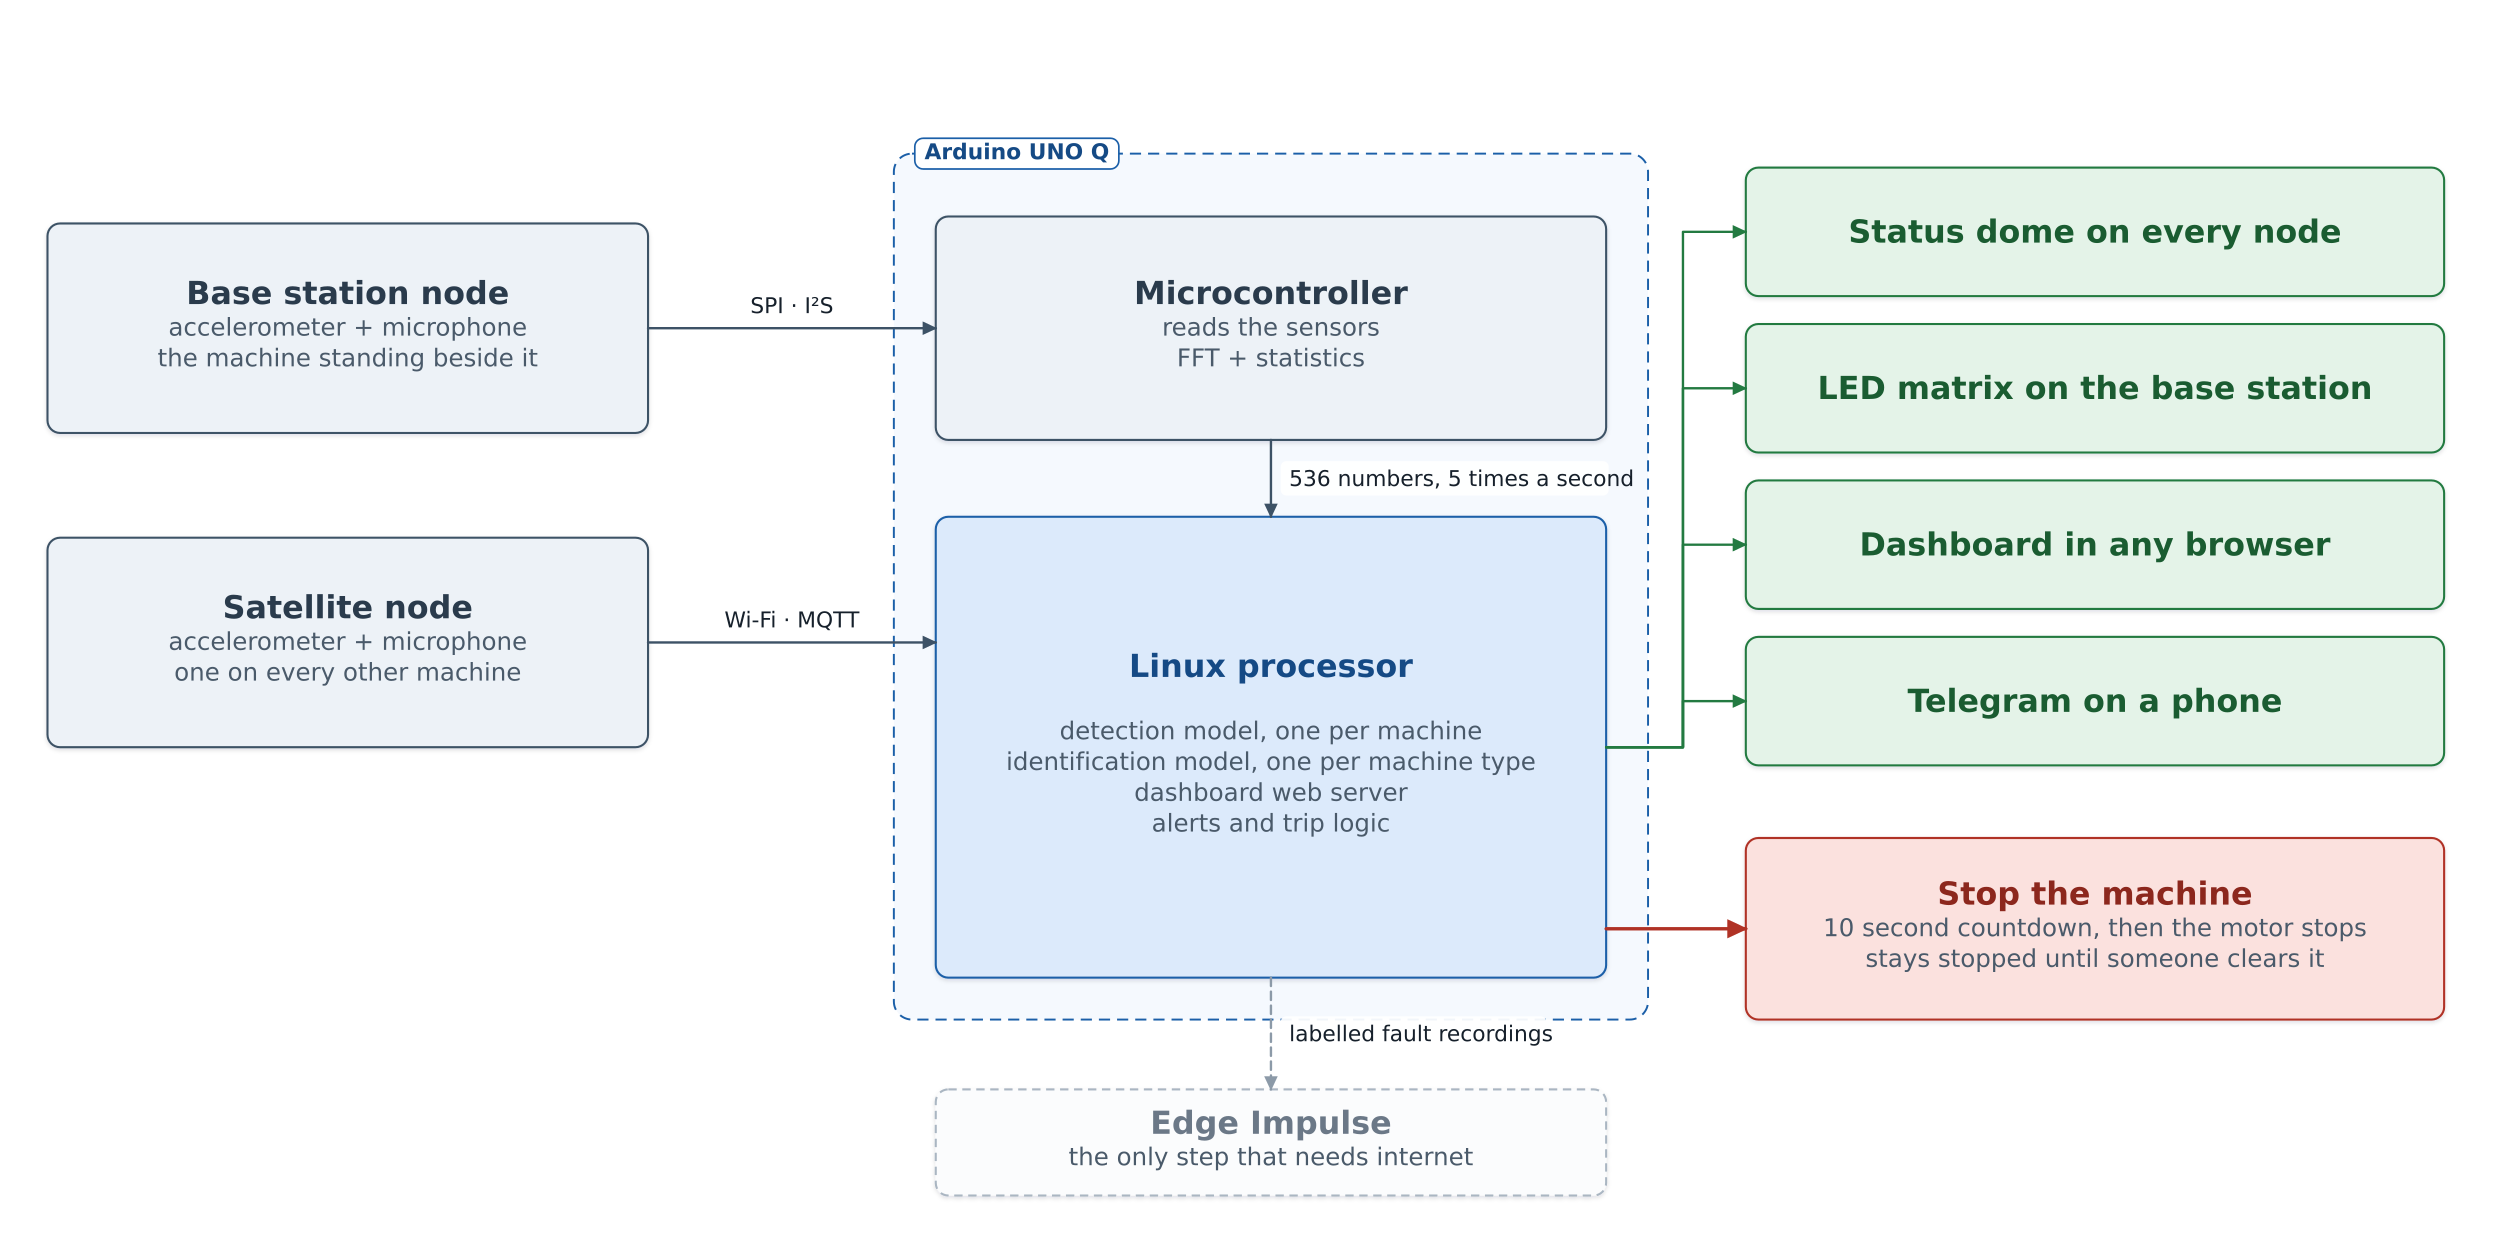
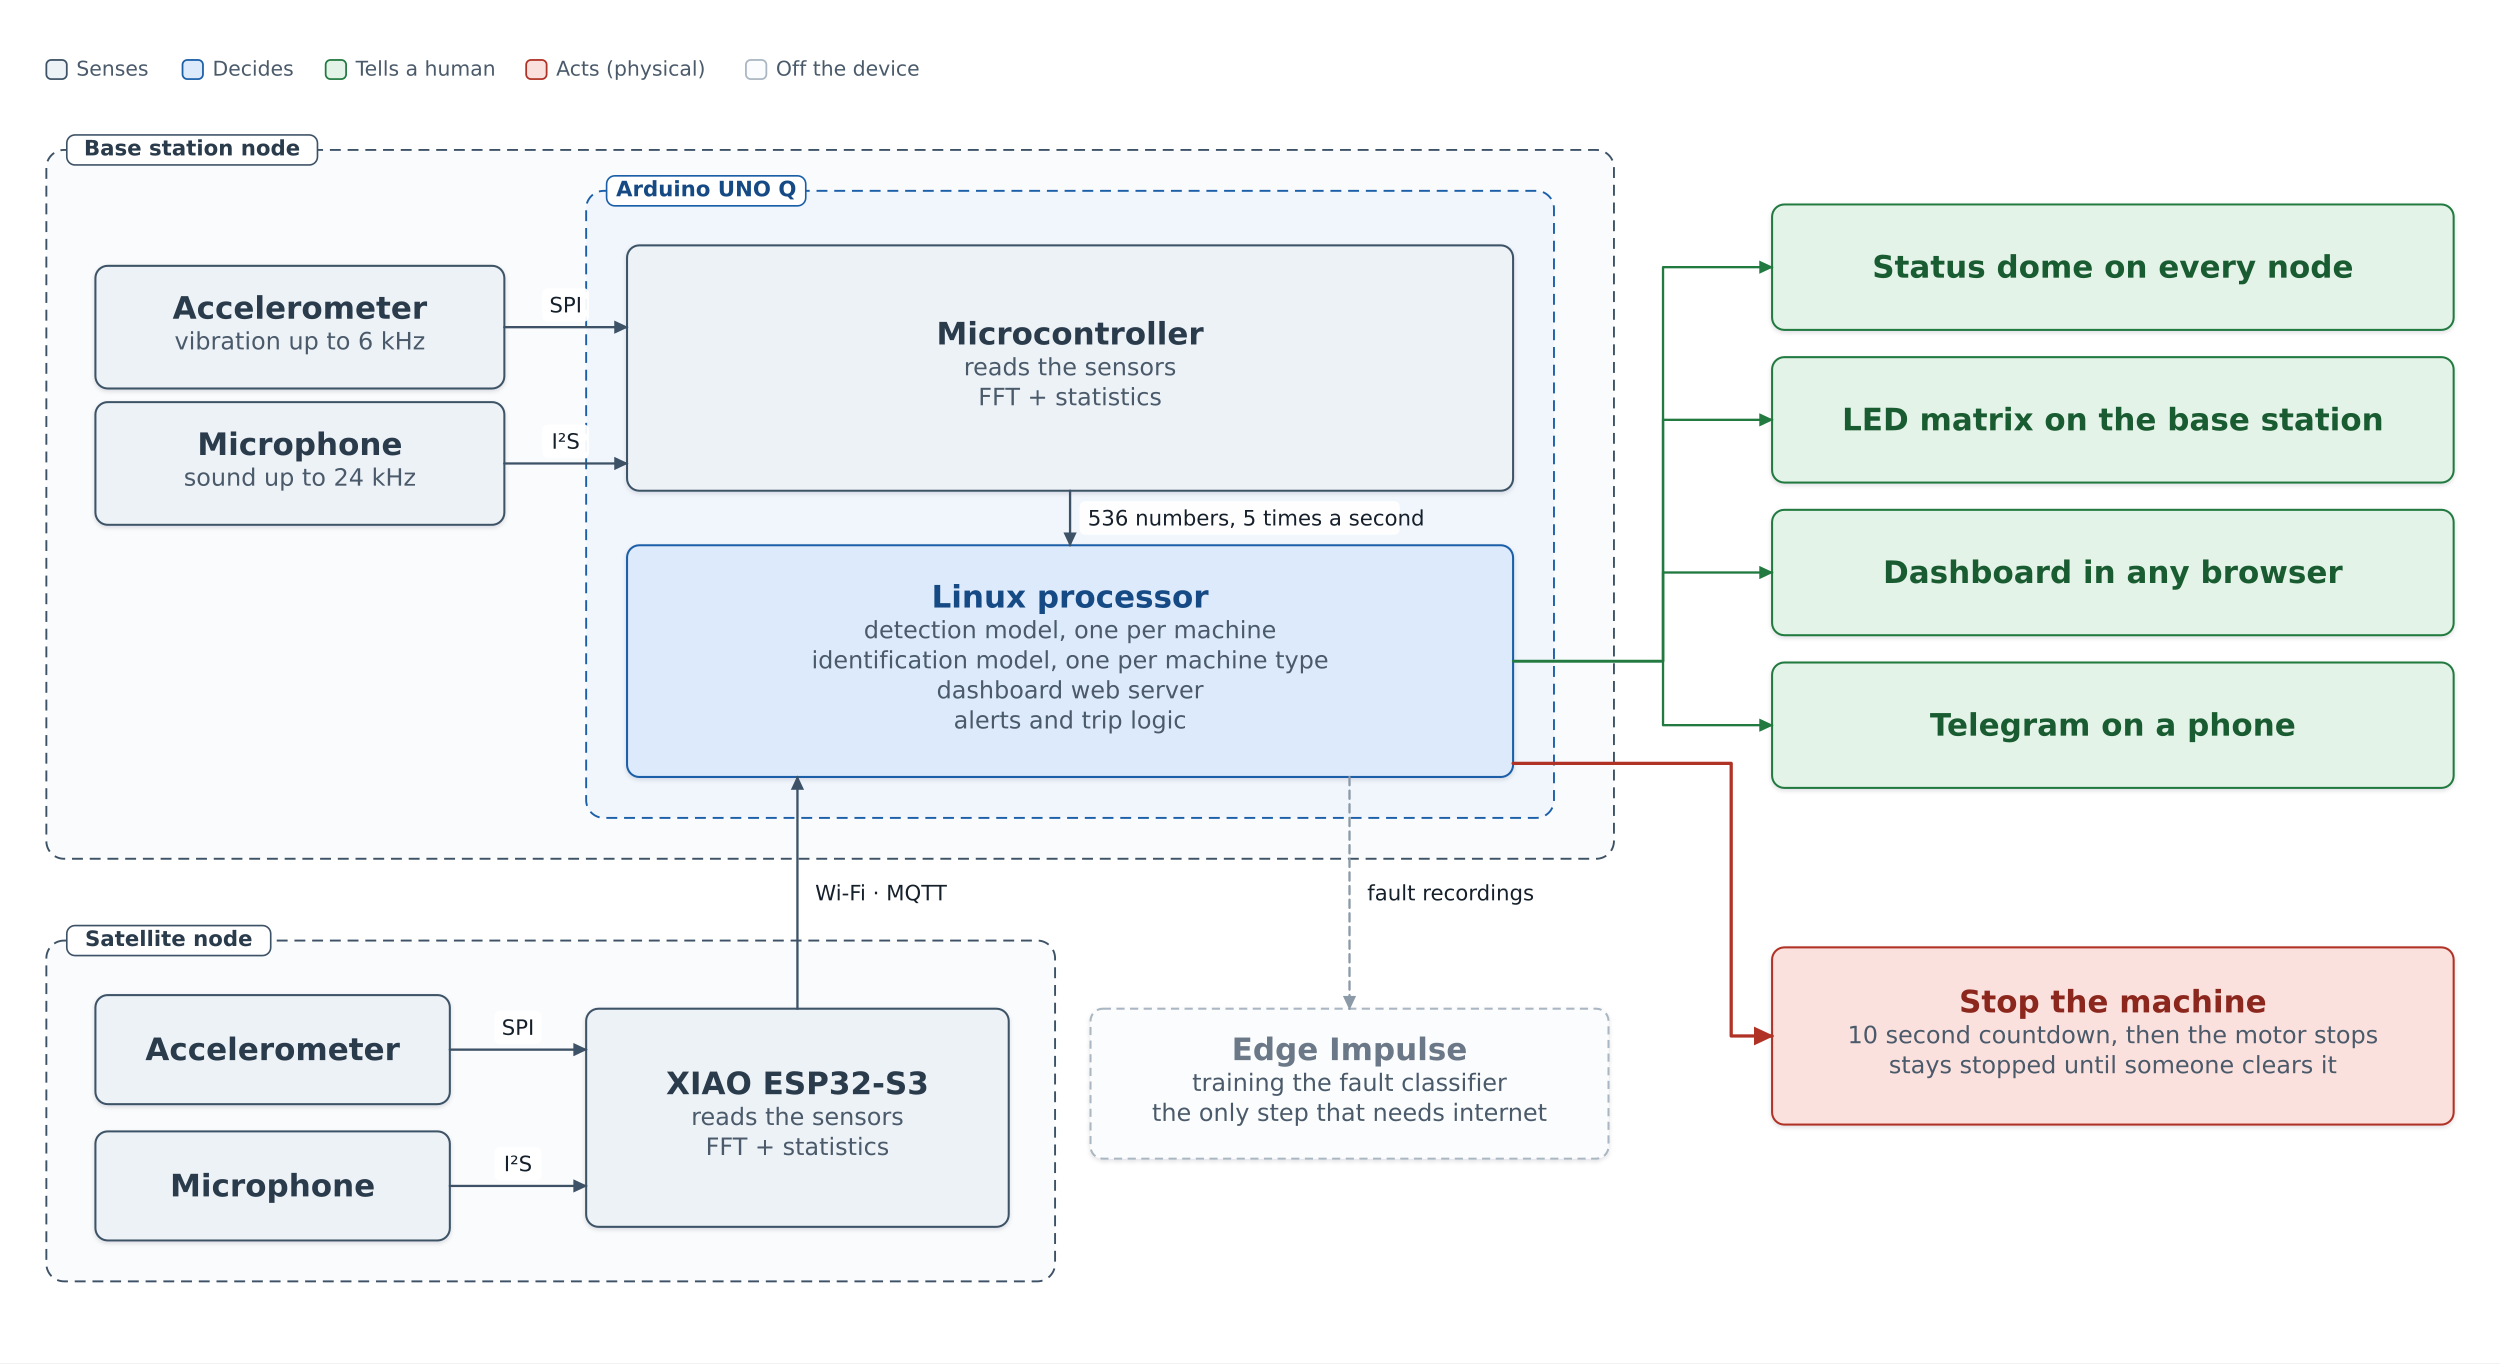
- <svg xmlns="http://www.w3.org/2000/svg" width="1790" height="900" viewBox="0 0 1790 900">
+ <svg xmlns="http://www.w3.org/2000/svg" width="1834" height="1000" viewBox="0 0 1834 1000">
  <defs>
    <marker id="arrow" viewBox="0 0 10 10" refX="8.5" refY="5" markerWidth="6.5" markerHeight="6.5" orient="auto-start-reverse">
      <path d="M0,0.6 L9.4,5 L0,9.4 z" fill="#3D5266" />
    </marker>
    <marker id="arrowAct" viewBox="0 0 10 10" refX="8.5" refY="5" markerWidth="6.5" markerHeight="6.5" orient="auto-start-reverse">
      <path d="M0,0.6 L9.4,5 L0,9.4 z" fill="#B03225" />
    </marker>
    <marker id="arrowSoft" viewBox="0 0 10 10" refX="8.5" refY="5" markerWidth="6.5" markerHeight="6.5" orient="auto-start-reverse">
      <path d="M0,0.6 L9.4,5 L0,9.4 z" fill="#8C9AA8" />
    </marker>
    <marker id="arrowTell" viewBox="0 0 10 10" refX="8.5" refY="5" markerWidth="6.5" markerHeight="6.5" orient="auto-start-reverse">
      <path d="M0,0.6 L9.4,5 L0,9.4 z" fill="#237A41" />
    </marker>
    <filter id="softshadow" x="-12%" y="-12%" width="130%" height="140%">
      <feDropShadow dx="0" dy="1.4" stdDeviation="1.6" flood-color="#16202B" flood-opacity="0.13" />
    </filter>
  </defs>
-   <rect x="0" y="0" width="1790" height="900" fill="#FFFFFF" />
-   <rect x="34.0" y="160.0" width="430.0" height="150.0" rx="9" fill="#EDF2F7" stroke="#3D5266" stroke-width="1.5" filter="url(#softshadow)" />
-   <text x="249.0" y="217.7" font-family="DejaVu Sans, Helvetica, Arial, sans-serif" font-size="22.75" font-weight="bold" font-style="normal" text-anchor="middle" fill="#2A3B4C">Base station node</text>
-   <text x="249.0" y="240.3" font-family="DejaVu Sans, Helvetica, Arial, sans-serif" font-size="17.55" font-weight="normal" font-style="normal" text-anchor="middle" fill="#4A5A6A">accelerometer + microphone</text>
-   <text x="249.0" y="262.3" font-family="DejaVu Sans, Helvetica, Arial, sans-serif" font-size="17.55" font-weight="normal" font-style="normal" text-anchor="middle" fill="#4A5A6A">the machine standing beside it</text>
-   <rect x="34.0" y="385.0" width="430.0" height="150.0" rx="9" fill="#EDF2F7" stroke="#3D5266" stroke-width="1.5" filter="url(#softshadow)" />
-   <text x="249.0" y="442.7" font-family="DejaVu Sans, Helvetica, Arial, sans-serif" font-size="22.75" font-weight="bold" font-style="normal" text-anchor="middle" fill="#2A3B4C">Satellite node</text>
-   <text x="249.0" y="465.3" font-family="DejaVu Sans, Helvetica, Arial, sans-serif" font-size="17.55" font-weight="normal" font-style="normal" text-anchor="middle" fill="#4A5A6A">accelerometer + microphone</text>
-   <text x="249.0" y="487.3" font-family="DejaVu Sans, Helvetica, Arial, sans-serif" font-size="17.55" font-weight="normal" font-style="normal" text-anchor="middle" fill="#4A5A6A">one on every other machine</text>
-   <rect x="640.0" y="110.0" width="540.0" height="620.0" rx="13" fill="#DCEAFB" fill-opacity="0.30" stroke="#1B5FA8" stroke-width="1.4" stroke-dasharray="8,5" />
-   <rect x="655.0" y="99.0" width="146.1" height="22" rx="6" fill="#FFFFFF" stroke="#1B5FA8" stroke-width="1.2" />
-   <text x="728.1" y="114.0" font-family="DejaVu Sans, Helvetica, Arial, sans-serif" font-size="15.60" font-weight="bold" font-style="normal" text-anchor="middle" fill="#154A85">Arduino UNO Q</text>
-   <rect x="670.0" y="155.0" width="480.0" height="160.0" rx="9" fill="#EDF2F7" stroke="#3D5266" stroke-width="1.5" filter="url(#softshadow)" />
-   <text x="910.0" y="217.7" font-family="DejaVu Sans, Helvetica, Arial, sans-serif" font-size="22.75" font-weight="bold" font-style="normal" text-anchor="middle" fill="#2A3B4C">Microcontroller</text>
-   <text x="910.0" y="240.3" font-family="DejaVu Sans, Helvetica, Arial, sans-serif" font-size="17.55" font-weight="normal" font-style="normal" text-anchor="middle" fill="#4A5A6A">reads the sensors</text>
-   <text x="910.0" y="262.3" font-family="DejaVu Sans, Helvetica, Arial, sans-serif" font-size="17.55" font-weight="normal" font-style="normal" text-anchor="middle" fill="#4A5A6A">FFT + statistics</text>
-   <rect x="670.0" y="370.0" width="480.0" height="330.0" rx="9" fill="#DCEAFB" stroke="#1B5FA8" stroke-width="1.5" filter="url(#softshadow)" />
-   <text x="910.0" y="484.7" font-family="DejaVu Sans, Helvetica, Arial, sans-serif" font-size="22.75" font-weight="bold" font-style="normal" text-anchor="middle" fill="#154A85">Linux processor</text>
-   <text x="910.0" y="507.2" font-family="DejaVu Sans, Helvetica, Arial, sans-serif" font-size="17.55" font-weight="normal" font-style="normal" text-anchor="middle" fill="#4A5A6A" />
-   <text x="910.0" y="529.3" font-family="DejaVu Sans, Helvetica, Arial, sans-serif" font-size="17.55" font-weight="normal" font-style="normal" text-anchor="middle" fill="#4A5A6A">detection model, one per machine</text>
-   <text x="910.0" y="551.3" font-family="DejaVu Sans, Helvetica, Arial, sans-serif" font-size="17.55" font-weight="normal" font-style="normal" text-anchor="middle" fill="#4A5A6A">identification model, one per machine type</text>
-   <text x="910.0" y="573.4" font-family="DejaVu Sans, Helvetica, Arial, sans-serif" font-size="17.55" font-weight="normal" font-style="normal" text-anchor="middle" fill="#4A5A6A">dashboard web server</text>
-   <text x="910.0" y="595.4" font-family="DejaVu Sans, Helvetica, Arial, sans-serif" font-size="17.55" font-weight="normal" font-style="normal" text-anchor="middle" fill="#4A5A6A">alerts and trip logic</text>
-   <path d="M464.0,235.0 L670.0,235.0" fill="none" stroke="#3D5266" stroke-width="1.7" stroke-linejoin="round" stroke-linecap="round" marker-end="url(#arrow)" />
-   <rect x="529.0" y="206.4" width="76.0" height="24.6" rx="4" fill="#FFFFFF" opacity="0.94" />
-   <text x="567.0" y="224.2" font-family="DejaVu Sans, Helvetica, Arial, sans-serif" font-size="15.60" font-weight="normal" font-style="normal" text-anchor="middle" fill="#16202B">SPI · I²S</text>
-   <path d="M464.0,460.0 L670.0,460.0" fill="none" stroke="#3D5266" stroke-width="1.7" stroke-linejoin="round" stroke-linecap="round" marker-end="url(#arrow)" />
-   <rect x="514.0" y="431.4" width="105.9" height="24.6" rx="4" fill="#FFFFFF" opacity="0.94" />
-   <text x="567.0" y="449.2" font-family="DejaVu Sans, Helvetica, Arial, sans-serif" font-size="15.60" font-weight="normal" font-style="normal" text-anchor="middle" fill="#16202B">Wi-Fi · MQTT</text>
-   <path d="M910.0,315.0 L910.0,370.0" fill="none" stroke="#3D5266" stroke-width="1.7" stroke-linejoin="round" stroke-linecap="round" marker-end="url(#arrow)" />
-   <rect x="917.0" y="330.2" width="234.8" height="24.6" rx="4" fill="#FFFFFF" opacity="0.94" />
-   <text x="923.0" y="348.0" font-family="DejaVu Sans, Helvetica, Arial, sans-serif" font-size="15.60" font-weight="normal" font-style="normal" text-anchor="start" fill="#16202B">536 numbers, 5 times a second</text>
-   <rect x="1250.0" y="120.0" width="500.0" height="92.0" rx="9" fill="#E4F3E8" stroke="#237A41" stroke-width="1.5" filter="url(#softshadow)" />
-   <text x="1500.0" y="173.7" font-family="DejaVu Sans, Helvetica, Arial, sans-serif" font-size="22.75" font-weight="bold" font-style="normal" text-anchor="middle" fill="#1A5C31">Status dome on every node</text>
-   <rect x="1250.0" y="232.0" width="500.0" height="92.0" rx="9" fill="#E4F3E8" stroke="#237A41" stroke-width="1.5" filter="url(#softshadow)" />
-   <text x="1500.0" y="285.7" font-family="DejaVu Sans, Helvetica, Arial, sans-serif" font-size="22.75" font-weight="bold" font-style="normal" text-anchor="middle" fill="#1A5C31">LED matrix on the base station</text>
-   <rect x="1250.0" y="344.0" width="500.0" height="92.0" rx="9" fill="#E4F3E8" stroke="#237A41" stroke-width="1.5" filter="url(#softshadow)" />
-   <text x="1500.0" y="397.7" font-family="DejaVu Sans, Helvetica, Arial, sans-serif" font-size="22.75" font-weight="bold" font-style="normal" text-anchor="middle" fill="#1A5C31">Dashboard in any browser</text>
-   <rect x="1250.0" y="456.0" width="500.0" height="92.0" rx="9" fill="#E4F3E8" stroke="#237A41" stroke-width="1.5" filter="url(#softshadow)" />
-   <text x="1500.0" y="509.7" font-family="DejaVu Sans, Helvetica, Arial, sans-serif" font-size="22.75" font-weight="bold" font-style="normal" text-anchor="middle" fill="#1A5C31">Telegram on a phone</text>
-   <path d="M1150.0,535.0 L1205.0,535.0 L1205.0,166.0 L1250.0,166.0" fill="none" stroke="#237A41" stroke-width="1.7" stroke-linejoin="round" stroke-linecap="round" marker-end="url(#arrowTell)" />
-   <path d="M1150.0,535.0 L1205.0,535.0 L1205.0,278.0 L1250.0,278.0" fill="none" stroke="#237A41" stroke-width="1.7" stroke-linejoin="round" stroke-linecap="round" marker-end="url(#arrowTell)" />
-   <path d="M1150.0,535.0 L1205.0,535.0 L1205.0,390.0 L1250.0,390.0" fill="none" stroke="#237A41" stroke-width="1.7" stroke-linejoin="round" stroke-linecap="round" marker-end="url(#arrowTell)" />
-   <path d="M1150.0,535.0 L1205.0,535.0 L1205.0,502.0 L1250.0,502.0" fill="none" stroke="#237A41" stroke-width="1.7" stroke-linejoin="round" stroke-linecap="round" marker-end="url(#arrowTell)" />
-   <rect x="1250.0" y="600.0" width="500.0" height="130.0" rx="9" fill="#FBE1DE" stroke="#B03225" stroke-width="1.5" filter="url(#softshadow)" />
-   <text x="1500.0" y="647.7" font-family="DejaVu Sans, Helvetica, Arial, sans-serif" font-size="22.75" font-weight="bold" font-style="normal" text-anchor="middle" fill="#8C271D">Stop the machine</text>
-   <text x="1500.0" y="670.3" font-family="DejaVu Sans, Helvetica, Arial, sans-serif" font-size="17.55" font-weight="normal" font-style="normal" text-anchor="middle" fill="#4A5A6A">10 second countdown, then the motor stops</text>
-   <text x="1500.0" y="692.3" font-family="DejaVu Sans, Helvetica, Arial, sans-serif" font-size="17.55" font-weight="normal" font-style="normal" text-anchor="middle" fill="#4A5A6A">stays stopped until someone clears it</text>
-   <path d="M1150.0,665.0 L1250.0,665.0" fill="none" stroke="#B03225" stroke-width="2.4" stroke-linejoin="round" stroke-linecap="round" marker-end="url(#arrowAct)" />
-   <rect x="670.0" y="780.0" width="480.0" height="76.0" rx="9" fill="#FBFCFD" stroke="#AAB6C2" stroke-width="1.5" stroke-dasharray="6,4" filter="url(#softshadow)" />
-   <text x="910.0" y="811.8" font-family="DejaVu Sans, Helvetica, Arial, sans-serif" font-size="22.75" font-weight="bold" font-style="normal" text-anchor="middle" fill="#6B7887">Edge Impulse</text>
-   <text x="910.0" y="834.3" font-family="DejaVu Sans, Helvetica, Arial, sans-serif" font-size="17.55" font-weight="normal" font-style="normal" text-anchor="middle" fill="#4A5A6A">the only step that needs internet</text>
-   <path d="M910.0,700.0 L910.0,780.0" fill="none" stroke="#8C9AA8" stroke-width="1.7" stroke-linejoin="round" stroke-linecap="round" stroke-dasharray="6,4" marker-end="url(#arrowSoft)" />
-   <rect x="917.0" y="727.7" width="190.2" height="24.6" rx="4" fill="#FFFFFF" opacity="0.94" />
-   <text x="923.0" y="745.5" font-family="DejaVu Sans, Helvetica, Arial, sans-serif" font-size="15.60" font-weight="normal" font-style="normal" text-anchor="start" fill="#16202B">labelled fault recordings</text>
+   <rect x="0" y="0" width="1834" height="1000" fill="#FFFFFF" />
+   <rect x="34.0" y="110.0" width="1150.0" height="520.0" rx="13" fill="#EDF2F7" fill-opacity="0.30" stroke="#3D5266" stroke-width="1.4" stroke-dasharray="8,5" />
+   <rect x="49.0" y="99.0" width="183.9" height="22" rx="6" fill="#FFFFFF" stroke="#3D5266" stroke-width="1.2" />
+   <text x="140.9" y="114.0" font-family="DejaVu Sans, Helvetica, Arial, sans-serif" font-size="15.60" font-weight="bold" font-style="normal" text-anchor="middle" fill="#2A3B4C">Base station node</text>
+   <rect x="70.0" y="195.0" width="300.0" height="90.0" rx="9" fill="#EDF2F7" stroke="#3D5266" stroke-width="1.5" filter="url(#softshadow)" />
+   <text x="220.0" y="233.8" font-family="DejaVu Sans, Helvetica, Arial, sans-serif" font-size="22.75" font-weight="bold" font-style="normal" text-anchor="middle" fill="#2A3B4C">Accelerometer</text>
+   <text x="220.0" y="256.3" font-family="DejaVu Sans, Helvetica, Arial, sans-serif" font-size="17.55" font-weight="normal" font-style="normal" text-anchor="middle" fill="#4A5A6A">vibration up to 6 kHz</text>
+   <rect x="70.0" y="295.0" width="300.0" height="90.0" rx="9" fill="#EDF2F7" stroke="#3D5266" stroke-width="1.5" filter="url(#softshadow)" />
+   <text x="220.0" y="333.8" font-family="DejaVu Sans, Helvetica, Arial, sans-serif" font-size="22.75" font-weight="bold" font-style="normal" text-anchor="middle" fill="#2A3B4C">Microphone</text>
+   <text x="220.0" y="356.3" font-family="DejaVu Sans, Helvetica, Arial, sans-serif" font-size="17.55" font-weight="normal" font-style="normal" text-anchor="middle" fill="#4A5A6A">sound up to 24 kHz</text>
+   <rect x="430.0" y="140.0" width="710.0" height="460.0" rx="13" fill="#DCEAFB" fill-opacity="0.30" stroke="#1B5FA8" stroke-width="1.4" stroke-dasharray="8,5" />
+   <rect x="445.0" y="129.0" width="146.1" height="22" rx="6" fill="#FFFFFF" stroke="#1B5FA8" stroke-width="1.2" />
+   <text x="518.1" y="144.0" font-family="DejaVu Sans, Helvetica, Arial, sans-serif" font-size="15.60" font-weight="bold" font-style="normal" text-anchor="middle" fill="#154A85">Arduino UNO Q</text>
+   <rect x="460.0" y="180.0" width="650.0" height="180.0" rx="9" fill="#EDF2F7" stroke="#3D5266" stroke-width="1.5" filter="url(#softshadow)" />
+   <text x="785.0" y="252.7" font-family="DejaVu Sans, Helvetica, Arial, sans-serif" font-size="22.75" font-weight="bold" font-style="normal" text-anchor="middle" fill="#2A3B4C">Microcontroller</text>
+   <text x="785.0" y="275.3" font-family="DejaVu Sans, Helvetica, Arial, sans-serif" font-size="17.55" font-weight="normal" font-style="normal" text-anchor="middle" fill="#4A5A6A">reads the sensors</text>
+   <text x="785.0" y="297.3" font-family="DejaVu Sans, Helvetica, Arial, sans-serif" font-size="17.55" font-weight="normal" font-style="normal" text-anchor="middle" fill="#4A5A6A">FFT + statistics</text>
+   <rect x="460.0" y="400.0" width="650.0" height="170.0" rx="9" fill="#DCEAFB" stroke="#1B5FA8" stroke-width="1.5" filter="url(#softshadow)" />
+   <text x="785.0" y="445.7" font-family="DejaVu Sans, Helvetica, Arial, sans-serif" font-size="22.75" font-weight="bold" font-style="normal" text-anchor="middle" fill="#154A85">Linux processor</text>
+   <text x="785.0" y="468.2" font-family="DejaVu Sans, Helvetica, Arial, sans-serif" font-size="17.55" font-weight="normal" font-style="normal" text-anchor="middle" fill="#4A5A6A">detection model, one per machine</text>
+   <text x="785.0" y="490.3" font-family="DejaVu Sans, Helvetica, Arial, sans-serif" font-size="17.55" font-weight="normal" font-style="normal" text-anchor="middle" fill="#4A5A6A">identification model, one per machine type</text>
+   <text x="785.0" y="512.3" font-family="DejaVu Sans, Helvetica, Arial, sans-serif" font-size="17.55" font-weight="normal" font-style="normal" text-anchor="middle" fill="#4A5A6A">dashboard web server</text>
+   <text x="785.0" y="534.4" font-family="DejaVu Sans, Helvetica, Arial, sans-serif" font-size="17.55" font-weight="normal" font-style="normal" text-anchor="middle" fill="#4A5A6A">alerts and trip logic</text>
+   <path d="M370.0,240.0 L460.0,240.0" fill="none" stroke="#3D5266" stroke-width="1.7" stroke-linejoin="round" stroke-linecap="round" marker-end="url(#arrow)" />
+   <rect x="397.8" y="211.4" width="34.4" height="24.6" rx="4" fill="#FFFFFF" opacity="0.94" />
+   <text x="415.0" y="229.2" font-family="DejaVu Sans, Helvetica, Arial, sans-serif" font-size="15.60" font-weight="normal" font-style="normal" text-anchor="middle" fill="#16202B">SPI</text>
+   <path d="M370.0,340.0 L460.0,340.0" fill="none" stroke="#3D5266" stroke-width="1.7" stroke-linejoin="round" stroke-linecap="round" marker-end="url(#arrow)" />
+   <rect x="397.8" y="311.4" width="34.4" height="24.6" rx="4" fill="#FFFFFF" opacity="0.94" />
+   <text x="415.0" y="329.2" font-family="DejaVu Sans, Helvetica, Arial, sans-serif" font-size="15.60" font-weight="normal" font-style="normal" text-anchor="middle" fill="#16202B">I²S</text>
+   <path d="M785.0,360.0 L785.0,400.0" fill="none" stroke="#3D5266" stroke-width="1.7" stroke-linejoin="round" stroke-linecap="round" marker-end="url(#arrow)" />
+   <rect x="792.0" y="367.7" width="234.8" height="24.6" rx="4" fill="#FFFFFF" opacity="0.94" />
+   <text x="798.0" y="385.5" font-family="DejaVu Sans, Helvetica, Arial, sans-serif" font-size="15.60" font-weight="normal" font-style="normal" text-anchor="start" fill="#16202B">536 numbers, 5 times a second</text>
+   <rect x="34.0" y="690.0" width="740.0" height="250.0" rx="13" fill="#EDF2F7" fill-opacity="0.30" stroke="#3D5266" stroke-width="1.4" stroke-dasharray="8,5" />
+   <rect x="49.0" y="679.0" width="149.6" height="22" rx="6" fill="#FFFFFF" stroke="#3D5266" stroke-width="1.2" />
+   <text x="123.8" y="694.0" font-family="DejaVu Sans, Helvetica, Arial, sans-serif" font-size="15.60" font-weight="bold" font-style="normal" text-anchor="middle" fill="#2A3B4C">Satellite node</text>
+   <rect x="70.0" y="730.0" width="260.0" height="80.0" rx="9" fill="#EDF2F7" stroke="#3D5266" stroke-width="1.5" filter="url(#softshadow)" />
+   <text x="200.0" y="777.7" font-family="DejaVu Sans, Helvetica, Arial, sans-serif" font-size="22.75" font-weight="bold" font-style="normal" text-anchor="middle" fill="#2A3B4C">Accelerometer</text>
+   <rect x="70.0" y="830.0" width="260.0" height="80.0" rx="9" fill="#EDF2F7" stroke="#3D5266" stroke-width="1.5" filter="url(#softshadow)" />
+   <text x="200.0" y="877.7" font-family="DejaVu Sans, Helvetica, Arial, sans-serif" font-size="22.75" font-weight="bold" font-style="normal" text-anchor="middle" fill="#2A3B4C">Microphone</text>
+   <rect x="430.0" y="740.0" width="310.0" height="160.0" rx="9" fill="#EDF2F7" stroke="#3D5266" stroke-width="1.5" filter="url(#softshadow)" />
+   <text x="585.0" y="802.7" font-family="DejaVu Sans, Helvetica, Arial, sans-serif" font-size="22.75" font-weight="bold" font-style="normal" text-anchor="middle" fill="#2A3B4C">XIAO ESP32-S3</text>
+   <text x="585.0" y="825.3" font-family="DejaVu Sans, Helvetica, Arial, sans-serif" font-size="17.55" font-weight="normal" font-style="normal" text-anchor="middle" fill="#4A5A6A">reads the sensors</text>
+   <text x="585.0" y="847.3" font-family="DejaVu Sans, Helvetica, Arial, sans-serif" font-size="17.55" font-weight="normal" font-style="normal" text-anchor="middle" fill="#4A5A6A">FFT + statistics</text>
+   <path d="M330.0,770.0 L430.0,770.0" fill="none" stroke="#3D5266" stroke-width="1.7" stroke-linejoin="round" stroke-linecap="round" marker-end="url(#arrow)" />
+   <rect x="362.8" y="741.4" width="34.4" height="24.6" rx="4" fill="#FFFFFF" opacity="0.94" />
+   <text x="380.0" y="759.2" font-family="DejaVu Sans, Helvetica, Arial, sans-serif" font-size="15.60" font-weight="normal" font-style="normal" text-anchor="middle" fill="#16202B">SPI</text>
+   <path d="M330.0,870.0 L430.0,870.0" fill="none" stroke="#3D5266" stroke-width="1.7" stroke-linejoin="round" stroke-linecap="round" marker-end="url(#arrow)" />
+   <rect x="362.8" y="841.4" width="34.4" height="24.6" rx="4" fill="#FFFFFF" opacity="0.94" />
+   <text x="380.0" y="859.2" font-family="DejaVu Sans, Helvetica, Arial, sans-serif" font-size="15.60" font-weight="normal" font-style="normal" text-anchor="middle" fill="#16202B">I²S</text>
+   <path d="M585.0,740.0 L585.0,570.0" fill="none" stroke="#3D5266" stroke-width="1.7" stroke-linejoin="round" stroke-linecap="round" marker-end="url(#arrow)" />
+   <rect x="592.0" y="642.7" width="105.9" height="24.6" rx="4" fill="#FFFFFF" opacity="0.94" />
+   <text x="598.0" y="660.5" font-family="DejaVu Sans, Helvetica, Arial, sans-serif" font-size="15.60" font-weight="normal" font-style="normal" text-anchor="start" fill="#16202B">Wi-Fi · MQTT</text>
+   <rect x="1300.0" y="150.0" width="500.0" height="92.0" rx="9" fill="#E4F3E8" stroke="#237A41" stroke-width="1.5" filter="url(#softshadow)" />
+   <text x="1550.0" y="203.7" font-family="DejaVu Sans, Helvetica, Arial, sans-serif" font-size="22.75" font-weight="bold" font-style="normal" text-anchor="middle" fill="#1A5C31">Status dome on every node</text>
+   <rect x="1300.0" y="262.0" width="500.0" height="92.0" rx="9" fill="#E4F3E8" stroke="#237A41" stroke-width="1.5" filter="url(#softshadow)" />
+   <text x="1550.0" y="315.7" font-family="DejaVu Sans, Helvetica, Arial, sans-serif" font-size="22.75" font-weight="bold" font-style="normal" text-anchor="middle" fill="#1A5C31">LED matrix on the base station</text>
+   <rect x="1300.0" y="374.0" width="500.0" height="92.0" rx="9" fill="#E4F3E8" stroke="#237A41" stroke-width="1.5" filter="url(#softshadow)" />
+   <text x="1550.0" y="427.7" font-family="DejaVu Sans, Helvetica, Arial, sans-serif" font-size="22.75" font-weight="bold" font-style="normal" text-anchor="middle" fill="#1A5C31">Dashboard in any browser</text>
+   <rect x="1300.0" y="486.0" width="500.0" height="92.0" rx="9" fill="#E4F3E8" stroke="#237A41" stroke-width="1.5" filter="url(#softshadow)" />
+   <text x="1550.0" y="539.7" font-family="DejaVu Sans, Helvetica, Arial, sans-serif" font-size="22.75" font-weight="bold" font-style="normal" text-anchor="middle" fill="#1A5C31">Telegram on a phone</text>
+   <path d="M1110.0,485.0 L1220.0,485.0 L1220.0,196.0 L1300.0,196.0" fill="none" stroke="#237A41" stroke-width="1.7" stroke-linejoin="round" stroke-linecap="round" marker-end="url(#arrowTell)" />
+   <path d="M1110.0,485.0 L1220.0,485.0 L1220.0,308.0 L1300.0,308.0" fill="none" stroke="#237A41" stroke-width="1.7" stroke-linejoin="round" stroke-linecap="round" marker-end="url(#arrowTell)" />
+   <path d="M1110.0,485.0 L1220.0,485.0 L1220.0,420.0 L1300.0,420.0" fill="none" stroke="#237A41" stroke-width="1.7" stroke-linejoin="round" stroke-linecap="round" marker-end="url(#arrowTell)" />
+   <path d="M1110.0,485.0 L1220.0,485.0 L1220.0,532.0 L1300.0,532.0" fill="none" stroke="#237A41" stroke-width="1.7" stroke-linejoin="round" stroke-linecap="round" marker-end="url(#arrowTell)" />
+   <rect x="1300.0" y="695.0" width="500.0" height="130.0" rx="9" fill="#FBE1DE" stroke="#B03225" stroke-width="1.5" filter="url(#softshadow)" />
+   <text x="1550.0" y="742.7" font-family="DejaVu Sans, Helvetica, Arial, sans-serif" font-size="22.75" font-weight="bold" font-style="normal" text-anchor="middle" fill="#8C271D">Stop the machine</text>
+   <text x="1550.0" y="765.3" font-family="DejaVu Sans, Helvetica, Arial, sans-serif" font-size="17.55" font-weight="normal" font-style="normal" text-anchor="middle" fill="#4A5A6A">10 second countdown, then the motor stops</text>
+   <text x="1550.0" y="787.3" font-family="DejaVu Sans, Helvetica, Arial, sans-serif" font-size="17.55" font-weight="normal" font-style="normal" text-anchor="middle" fill="#4A5A6A">stays stopped until someone clears it</text>
+   <path d="M1110.0,560.0 L1270.0,560.0 L1270.0,760.0 L1300.0,760.0" fill="none" stroke="#B03225" stroke-width="2.4" stroke-linejoin="round" stroke-linecap="round" marker-end="url(#arrowAct)" />
+   <rect x="800.0" y="740.0" width="380.0" height="110.0" rx="9" fill="#FBFCFD" stroke="#AAB6C2" stroke-width="1.5" stroke-dasharray="6,4" filter="url(#softshadow)" />
+   <text x="990.0" y="777.7" font-family="DejaVu Sans, Helvetica, Arial, sans-serif" font-size="22.75" font-weight="bold" font-style="normal" text-anchor="middle" fill="#6B7887">Edge Impulse</text>
+   <text x="990.0" y="800.3" font-family="DejaVu Sans, Helvetica, Arial, sans-serif" font-size="17.55" font-weight="normal" font-style="normal" text-anchor="middle" fill="#4A5A6A">training the fault classifier</text>
+   <text x="990.0" y="822.3" font-family="DejaVu Sans, Helvetica, Arial, sans-serif" font-size="17.55" font-weight="normal" font-style="normal" text-anchor="middle" fill="#4A5A6A">the only step that needs internet</text>
+   <path d="M990.0,570.0 L990.0,740.0" fill="none" stroke="#8C9AA8" stroke-width="1.7" stroke-linejoin="round" stroke-linecap="round" stroke-dasharray="6,4" marker-end="url(#arrowSoft)" />
+   <rect x="997.0" y="642.7" width="126.2" height="24.6" rx="4" fill="#FFFFFF" opacity="0.94" />
+   <text x="1003.0" y="660.5" font-family="DejaVu Sans, Helvetica, Arial, sans-serif" font-size="15.60" font-weight="normal" font-style="normal" text-anchor="start" fill="#16202B">fault recordings</text>
+   <rect x="34.0" y="44.0" width="15" height="14" rx="3.5" fill="#EDF2F7" stroke="#3D5266" stroke-width="1.3" />
+   <text x="56.0" y="55.5" font-family="DejaVu Sans, Helvetica, Arial, sans-serif" font-size="14.95" font-weight="normal" font-style="normal" text-anchor="start" fill="#4A5A6A">Senses</text>
+   <rect x="133.9" y="44.0" width="15" height="14" rx="3.5" fill="#DCEAFB" stroke="#1B5FA8" stroke-width="1.3" />
+   <text x="155.9" y="55.5" font-family="DejaVu Sans, Helvetica, Arial, sans-serif" font-size="14.95" font-weight="normal" font-style="normal" text-anchor="start" fill="#4A5A6A">Decides</text>
+   <rect x="238.9" y="44.0" width="15" height="14" rx="3.5" fill="#E4F3E8" stroke="#237A41" stroke-width="1.3" />
+   <text x="260.9" y="55.5" font-family="DejaVu Sans, Helvetica, Arial, sans-serif" font-size="14.95" font-weight="normal" font-style="normal" text-anchor="start" fill="#4A5A6A">Tells a human</text>
+   <rect x="386.0" y="44.0" width="15" height="14" rx="3.5" fill="#FBE1DE" stroke="#B03225" stroke-width="1.3" />
+   <text x="408.0" y="55.5" font-family="DejaVu Sans, Helvetica, Arial, sans-serif" font-size="14.95" font-weight="normal" font-style="normal" text-anchor="start" fill="#4A5A6A">Acts (physical)</text>
+   <rect x="547.2" y="44.0" width="15" height="14" rx="3.5" fill="#FBFCFD" stroke="#AAB6C2" stroke-width="1.3" />
+   <text x="569.2" y="55.5" font-family="DejaVu Sans, Helvetica, Arial, sans-serif" font-size="14.95" font-weight="normal" font-style="normal" text-anchor="start" fill="#4A5A6A">Off the device</text>
</svg>
